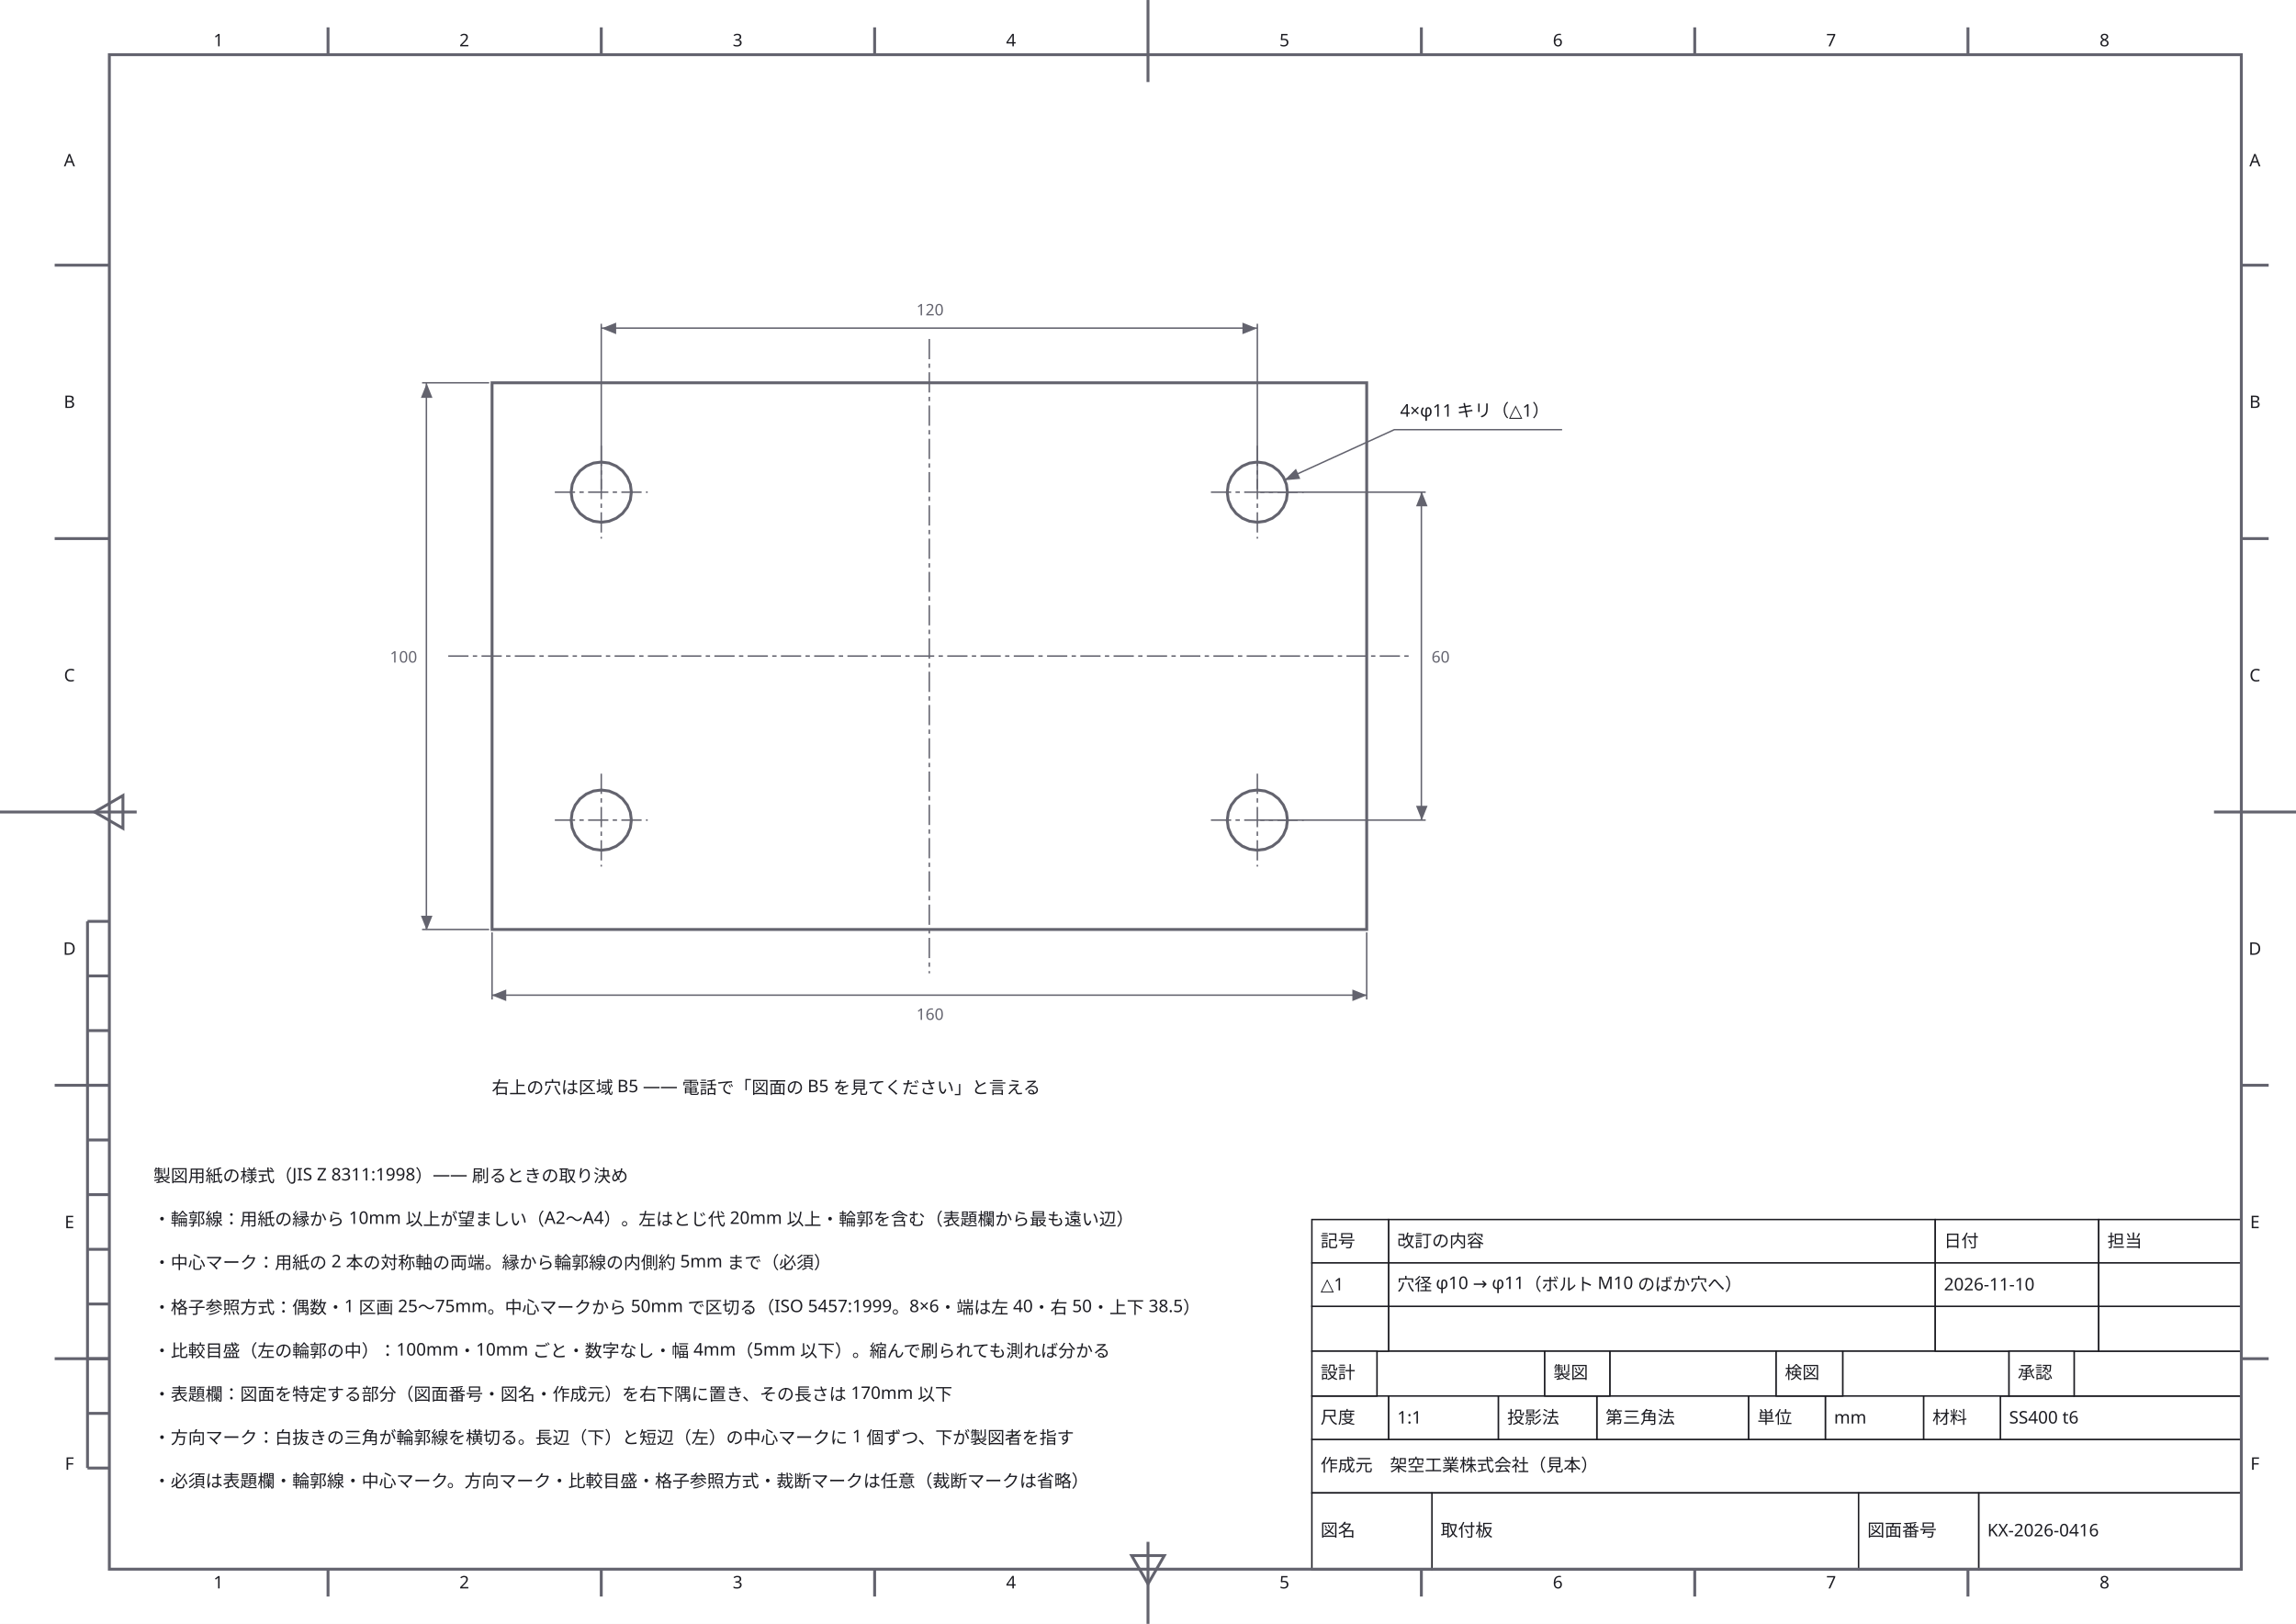
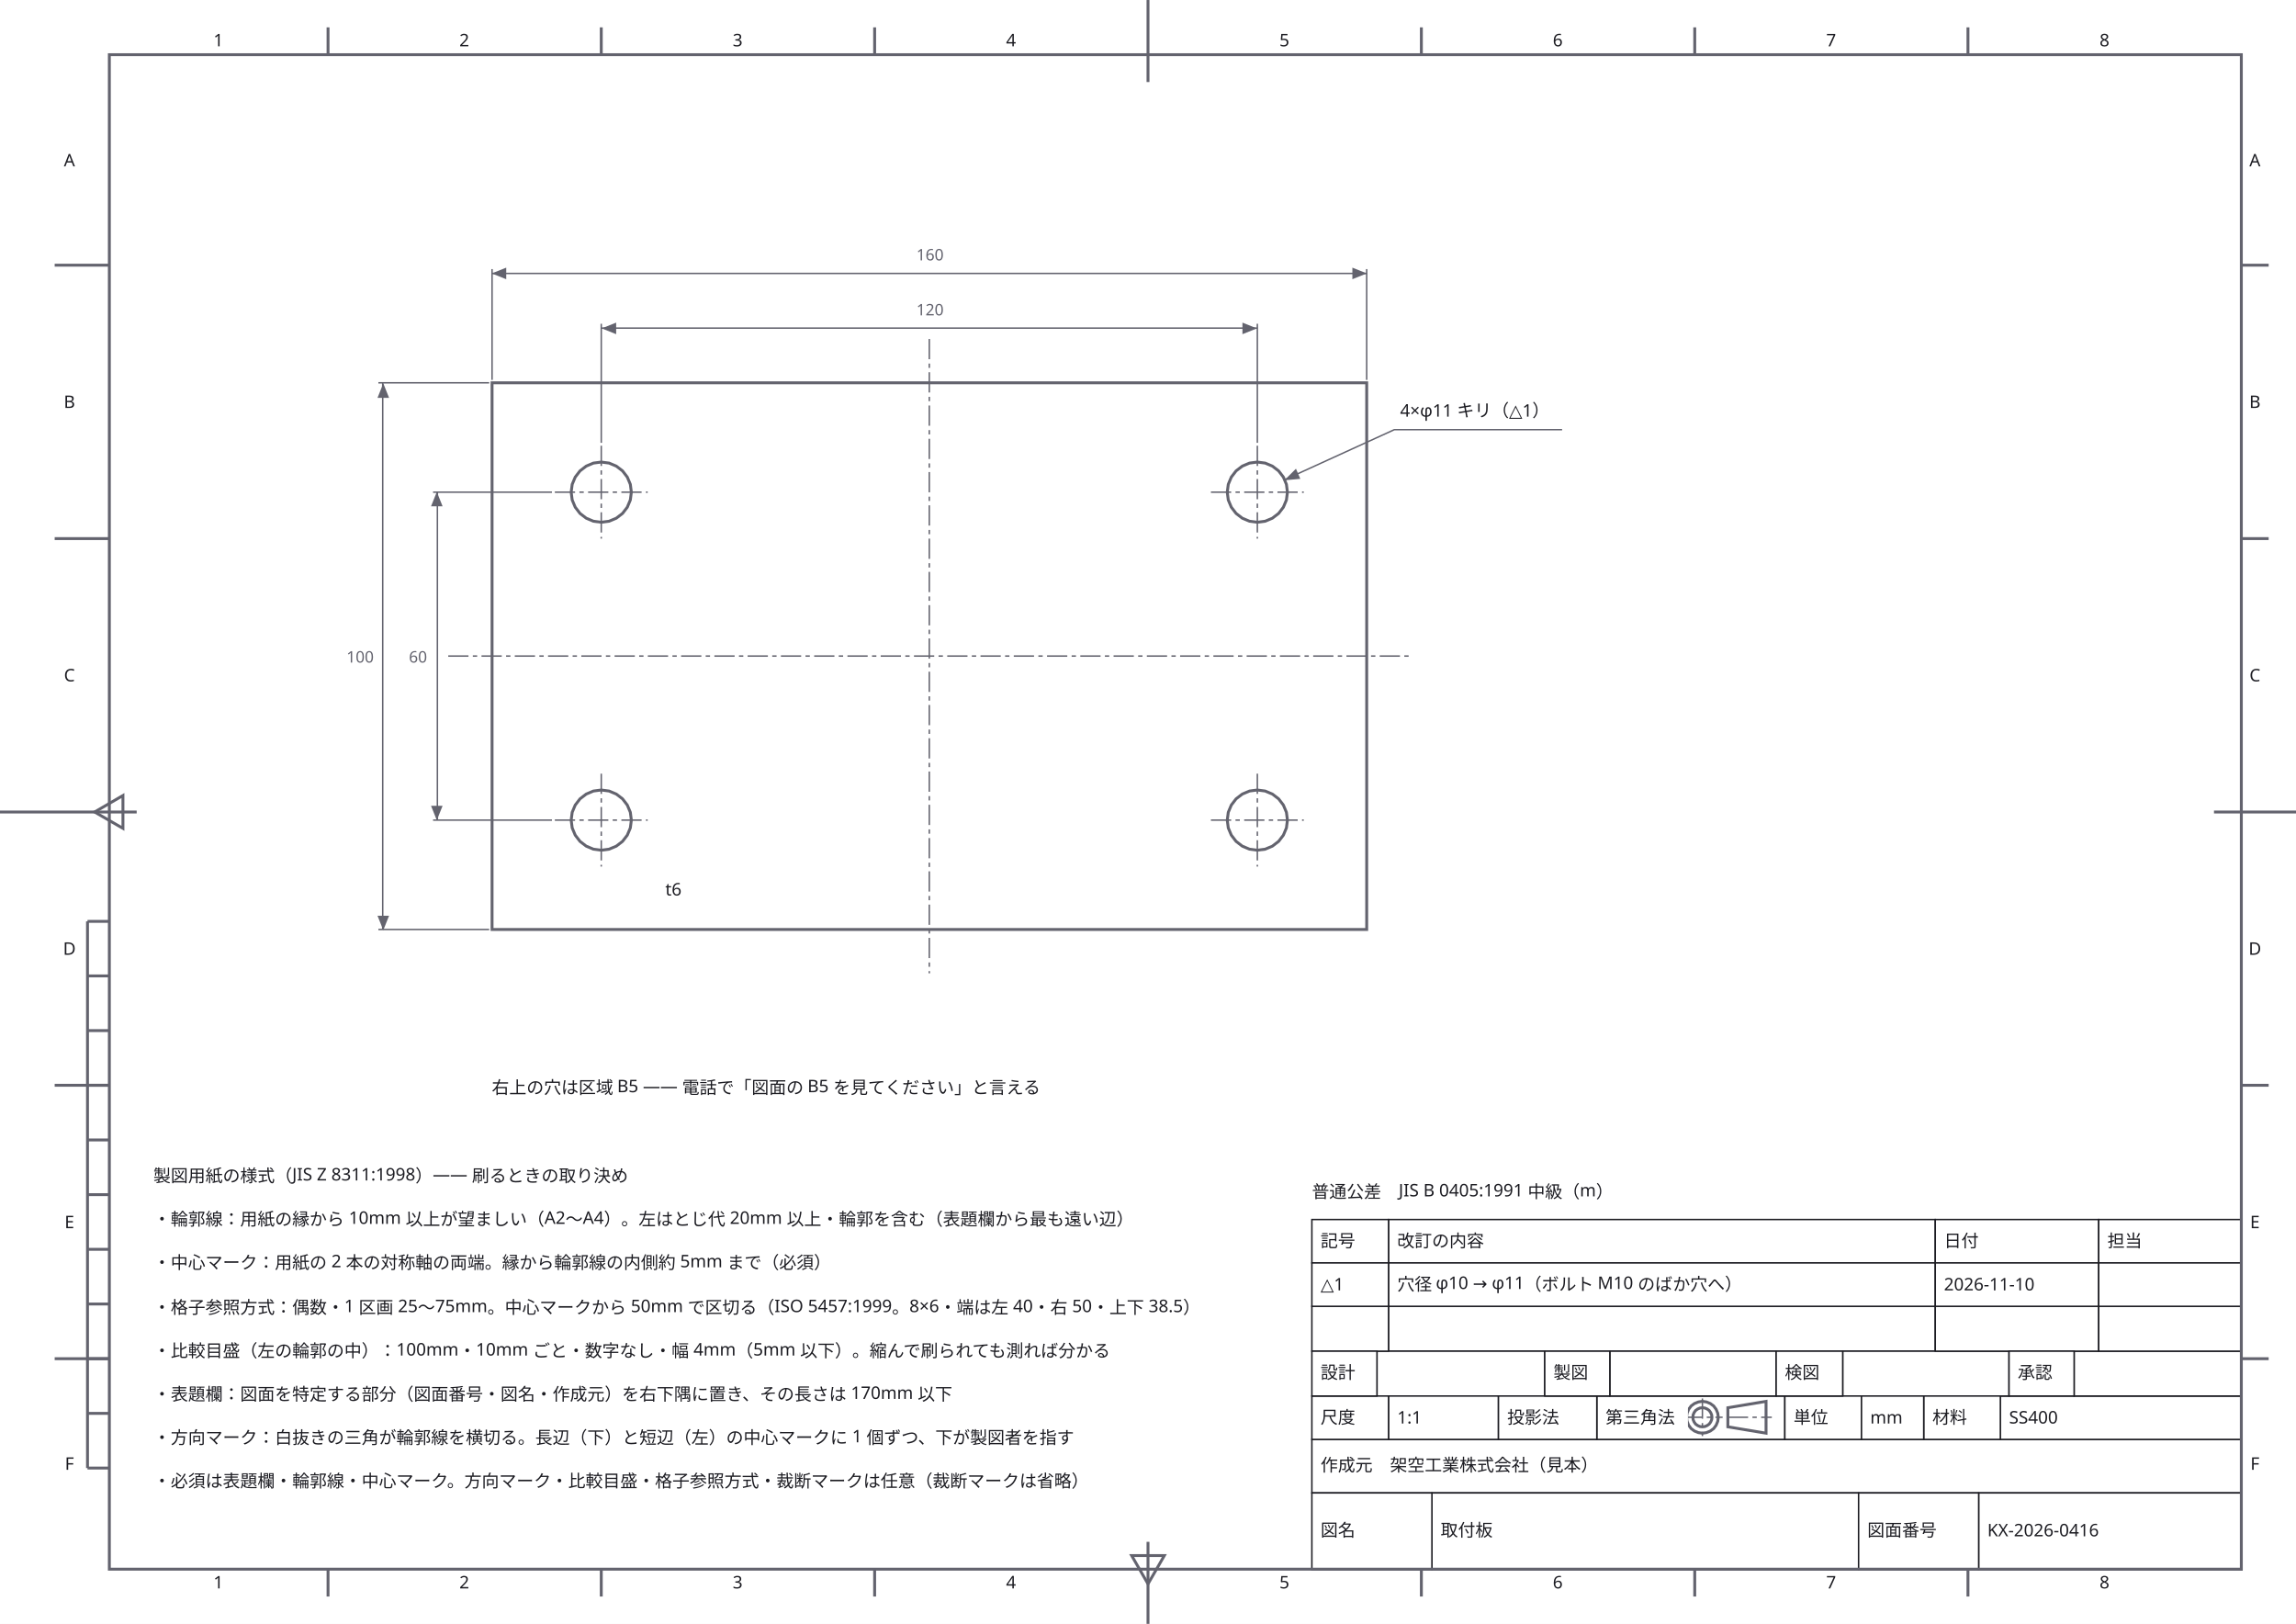
<svg xmlns="http://www.w3.org/2000/svg" width="420mm" height="297mm" viewBox="0 0 1587.4 1122.5" data-paper-size="A3" data-paper-orient="landscape" role="img" aria-labelledby="zumen-title-1825d641">
  <defs>
    <marker id="arrow" viewBox="0 0 10 10" refX="9" refY="5" markerWidth="6" markerHeight="6" orient="auto">
      <path d="M 0 0 L 10 5 L 0 10 z" fill="#63636e" />
    </marker>
  </defs>
  <rect data-paper="1" x="0" y="0" width="1587.4" height="1122.5" fill="#ffffff" />
  <g data-node="t-org" data-pinned="false" data-shape="rect">
    <rect x="907" y="995" width="643" height="37" fill="#ffffff" stroke="#1c1c22" stroke-width="1" />
  </g>
  <g data-node="n3" data-pinned="false" data-shape="rect" />
  <g data-node="n0" data-pinned="false" data-shape="rect" />
  <g data-node="n1" data-pinned="false" data-shape="rect" />
  <g data-node="n4" data-pinned="false" data-shape="rect" />
  <g data-node="n5" data-pinned="false" data-shape="rect" />
  <g data-node="n6" data-pinned="false" data-shape="rect" />
  <g data-node="n7" data-pinned="false" data-shape="rect" />
  <g data-node="n2" data-pinned="false" data-shape="rect" />
  <g data-node="ref-note" data-pinned="false" data-shape="rect" />
  <g data-node="t-name" data-pinned="false" data-shape="rect">
    <rect x="990" y="1032" width="295" height="53" fill="#ffffff" stroke="#1c1c22" stroke-width="1" />
  </g>
  <g data-node="rv2-txt" data-pinned="false" data-shape="rect">
    <rect x="960" y="903" width="378" height="31" fill="#ffffff" stroke="#1c1c22" stroke-width="1" />
  </g>
  <g data-node="rv-h-txt" data-pinned="false" data-shape="rect">
    <rect x="960" y="843" width="378" height="30" fill="#ffffff" stroke="#1c1c22" stroke-width="1" />
  </g>
  <g data-node="rv1-txt" data-pinned="false" data-shape="rect">
    <rect x="960" y="873" width="378" height="30" fill="#ffffff" stroke="#1c1c22" stroke-width="1" />
  </g>
  <g data-node="t-no" data-pinned="false" data-shape="rect">
    <rect x="1368" y="1032" width="182" height="53" fill="#ffffff" stroke="#1c1c22" stroke-width="1" />
  </g>
+   <g data-node="t-tol" data-pinned="false" data-shape="rect" />
  <g data-node="t-mat" data-pinned="false" data-shape="rect">
    <rect x="1383" y="965" width="167" height="30" fill="#ffffff" stroke="#1c1c22" stroke-width="1" />
  </g>
  <g data-node="t-no-k" data-pinned="false" data-shape="rect">
    <rect x="1285" y="1032" width="83" height="53" fill="#ffffff" stroke="#1c1c22" stroke-width="1" />
  </g>
  <g data-node="t-name-k" data-pinned="false" data-shape="rect">
    <rect x="907" y="1032" width="83" height="53" fill="#ffffff" stroke="#1c1c22" stroke-width="1" />
  </g>
  <g data-node="hole-note" data-pinned="false" data-shape="rect" />
+   <g data-node="t-proj" data-pinned="false" data-shape="rect">
+     <rect x="1104" y="965" width="130" height="30" fill="#ffffff" stroke="#1c1c22" stroke-width="1" />
+   </g>
  <g data-node="t-r0" data-pinned="false" data-shape="rect">
    <rect x="952" y="934" width="116" height="31" fill="#ffffff" stroke="#1c1c22" stroke-width="1" />
  </g>
  <g data-node="t-r3" data-pinned="false" data-shape="rect">
    <rect x="1434" y="934" width="116" height="31" fill="#ffffff" stroke="#1c1c22" stroke-width="1" />
  </g>
  <g data-node="t-r1" data-pinned="false" data-shape="rect">
    <rect x="1113" y="934" width="115" height="31" fill="#ffffff" stroke="#1c1c22" stroke-width="1" />
  </g>
  <g data-node="t-r2" data-pinned="false" data-shape="rect">
    <rect x="1274" y="934" width="115" height="31" fill="#ffffff" stroke="#1c1c22" stroke-width="1" />
  </g>
  <g data-node="rv2-date" data-pinned="false" data-shape="rect">
    <rect x="1338" y="903" width="113" height="31" fill="#ffffff" stroke="#1c1c22" stroke-width="1" />
  </g>
  <g data-node="rv-h-date" data-pinned="false" data-shape="rect">
    <rect x="1338" y="843" width="113" height="30" fill="#ffffff" stroke="#1c1c22" stroke-width="1" />
  </g>
  <g data-node="rv1-date" data-pinned="false" data-shape="rect">
    <rect x="1338" y="873" width="113" height="30" fill="#ffffff" stroke="#1c1c22" stroke-width="1" />
  </g>
-   <g data-node="t-proj" data-pinned="false" data-shape="rect">
-     <rect x="1104" y="965" width="105" height="30" fill="#ffffff" stroke="#1c1c22" stroke-width="1" />
-   </g>
  <g data-node="rv2-by" data-pinned="false" data-shape="rect">
    <rect x="1451" y="903" width="99" height="31" fill="#ffffff" stroke="#1c1c22" stroke-width="1" />
  </g>
  <g data-node="rv-h-by" data-pinned="false" data-shape="rect">
    <rect x="1451" y="843" width="99" height="30" fill="#ffffff" stroke="#1c1c22" stroke-width="1" />
  </g>
  <g data-node="rv1-by" data-pinned="false" data-shape="rect">
    <rect x="1451" y="873" width="99" height="30" fill="#ffffff" stroke="#1c1c22" stroke-width="1" />
  </g>
  <g data-node="t-scale" data-pinned="false" data-shape="rect">
    <rect x="960" y="965" width="76" height="30" fill="#ffffff" stroke="#1c1c22" stroke-width="1" />
  </g>
  <g data-node="t-proj-k" data-pinned="false" data-shape="rect">
    <rect x="1036" y="965" width="68" height="30" fill="#ffffff" stroke="#1c1c22" stroke-width="1" />
  </g>
-   <g data-node="t-unit" data-pinned="false" data-shape="rect">
-     <rect x="1262" y="965" width="68" height="30" fill="#ffffff" stroke="#1c1c22" stroke-width="1" />
-   </g>
  <g data-node="rv2-mk" data-pinned="false" data-shape="rect">
    <rect x="907" y="903" width="53" height="31" fill="#ffffff" stroke="#1c1c22" stroke-width="1" />
  </g>
  <g data-node="t-unit-k" data-pinned="false" data-shape="rect">
-     <rect x="1209" y="965" width="53" height="30" fill="#ffffff" stroke="#1c1c22" stroke-width="1" />
+     <rect x="1234" y="965" width="53" height="30" fill="#ffffff" stroke="#1c1c22" stroke-width="1" />
  </g>
  <g data-node="t-mat-k" data-pinned="false" data-shape="rect">
    <rect x="1330" y="965" width="53" height="30" fill="#ffffff" stroke="#1c1c22" stroke-width="1" />
  </g>
  <g data-node="t-scale-k" data-pinned="false" data-shape="rect">
    <rect x="907" y="965" width="53" height="30" fill="#ffffff" stroke="#1c1c22" stroke-width="1" />
  </g>
  <g data-node="rv-h-mk" data-pinned="false" data-shape="rect">
    <rect x="907" y="843" width="53" height="30" fill="#ffffff" stroke="#1c1c22" stroke-width="1" />
  </g>
  <g data-node="rv1-mk" data-pinned="false" data-shape="rect">
    <rect x="907" y="873" width="53" height="30" fill="#ffffff" stroke="#1c1c22" stroke-width="1" />
  </g>
  <g data-node="t-r2-k" data-pinned="false" data-shape="rect">
    <rect x="1228" y="934" width="46" height="31" fill="#ffffff" stroke="#1c1c22" stroke-width="1" />
  </g>
  <g data-node="t-r1-k" data-pinned="false" data-shape="rect">
    <rect x="1068" y="934" width="45" height="31" fill="#ffffff" stroke="#1c1c22" stroke-width="1" />
  </g>
  <g data-node="t-r3-k" data-pinned="false" data-shape="rect">
    <rect x="1389" y="934" width="45" height="31" fill="#ffffff" stroke="#1c1c22" stroke-width="1" />
  </g>
  <g data-node="t-r0-k" data-pinned="false" data-shape="rect">
    <rect x="907" y="934" width="45" height="31" fill="#ffffff" stroke="#1c1c22" stroke-width="1" />
  </g>
+   <g data-node="t-unit" data-pinned="false" data-shape="rect">
+     <rect x="1287" y="965" width="43" height="30" fill="#ffffff" stroke="#1c1c22" stroke-width="1" />
+   </g>
+   <g data-node="t-thick" data-pinned="false" data-shape="rect" />
  <g data-node="zt1" data-pinned="false" data-shape="rect" />
  <g data-node="zb1" data-pinned="false" data-shape="rect" />
  <g data-node="zt2" data-pinned="false" data-shape="rect" />
  <g data-node="zb2" data-pinned="false" data-shape="rect" />
  <g data-node="zt3" data-pinned="false" data-shape="rect" />
  <g data-node="zb3" data-pinned="false" data-shape="rect" />
  <g data-node="zt4" data-pinned="false" data-shape="rect" />
  <g data-node="zb4" data-pinned="false" data-shape="rect" />
  <g data-node="zt5" data-pinned="false" data-shape="rect" />
  <g data-node="zb5" data-pinned="false" data-shape="rect" />
  <g data-node="zt6" data-pinned="false" data-shape="rect" />
  <g data-node="zb6" data-pinned="false" data-shape="rect" />
  <g data-node="zt7" data-pinned="false" data-shape="rect" />
  <g data-node="zb7" data-pinned="false" data-shape="rect" />
  <g data-node="zt8" data-pinned="false" data-shape="rect" />
  <g data-node="zb8" data-pinned="false" data-shape="rect" />
  <g data-node="zlA" data-pinned="false" data-shape="rect" />
  <g data-node="zrA" data-pinned="false" data-shape="rect" />
  <g data-node="zlB" data-pinned="false" data-shape="rect" />
  <g data-node="zrB" data-pinned="false" data-shape="rect" />
  <g data-node="zlC" data-pinned="false" data-shape="rect" />
  <g data-node="zrC" data-pinned="false" data-shape="rect" />
  <g data-node="zlD" data-pinned="false" data-shape="rect" />
  <g data-node="zrD" data-pinned="false" data-shape="rect" />
  <g data-node="zlE" data-pinned="false" data-shape="rect" />
  <g data-node="zrE" data-pinned="false" data-shape="rect" />
  <g data-node="zlF" data-pinned="false" data-shape="rect" />
  <g data-node="zrF" data-pinned="false" data-shape="rect" />
  <g data-edge="frame" data-pinned="false">
    <path d="M 75.6 37.8 L 1549.6 37.8 L 1549.6 1084.7 L 75.6 1084.7 Z" fill="none" stroke="#63636e" stroke-width="2" />
  </g>
  <g data-edge="cm-top" data-pinned="false">
    <path d="M 793.7 0 L 793.7 56.7" fill="none" stroke="#63636e" stroke-width="2" />
  </g>
  <g data-edge="cm-bottom" data-pinned="false">
    <path d="M 793.7 1122.5 L 793.7 1065.8" fill="none" stroke="#63636e" stroke-width="2" />
  </g>
  <g data-edge="cm-left" data-pinned="false">
    <path d="M 0 561.3 L 94.5 561.3" fill="none" stroke="#63636e" stroke-width="2" />
  </g>
  <g data-edge="cm-right" data-pinned="false">
    <path d="M 1587.4 561.3 L 1530.7 561.3" fill="none" stroke="#63636e" stroke-width="2" />
  </g>
  <g data-edge="zone-t1" data-pinned="false">
    <path d="M 226.8 37.8 L 226.8 18.9" fill="none" stroke="#63636e" stroke-width="2" />
  </g>
  <g data-edge="zone-b1" data-pinned="false">
    <path d="M 226.8 1084.7 L 226.8 1103.6" fill="none" stroke="#63636e" stroke-width="2" />
  </g>
  <g data-edge="zone-t2" data-pinned="false">
    <path d="M 415.7 37.8 L 415.7 18.9" fill="none" stroke="#63636e" stroke-width="2" />
  </g>
  <g data-edge="zone-b2" data-pinned="false">
    <path d="M 415.7 1084.7 L 415.7 1103.6" fill="none" stroke="#63636e" stroke-width="2" />
  </g>
  <g data-edge="zone-t3" data-pinned="false">
    <path d="M 604.7 37.8 L 604.7 18.9" fill="none" stroke="#63636e" stroke-width="2" />
  </g>
  <g data-edge="zone-b3" data-pinned="false">
    <path d="M 604.7 1084.7 L 604.7 1103.6" fill="none" stroke="#63636e" stroke-width="2" />
  </g>
  <g data-edge="zone-t5" data-pinned="false">
    <path d="M 982.7 37.8 L 982.7 18.9" fill="none" stroke="#63636e" stroke-width="2" />
  </g>
  <g data-edge="zone-b5" data-pinned="false">
    <path d="M 982.7 1084.7 L 982.7 1103.6" fill="none" stroke="#63636e" stroke-width="2" />
  </g>
  <g data-edge="zone-t6" data-pinned="false">
    <path d="M 1171.7 37.8 L 1171.7 18.9" fill="none" stroke="#63636e" stroke-width="2" />
  </g>
  <g data-edge="zone-b6" data-pinned="false">
    <path d="M 1171.7 1084.7 L 1171.7 1103.6" fill="none" stroke="#63636e" stroke-width="2" />
  </g>
  <g data-edge="zone-t7" data-pinned="false">
    <path d="M 1360.6 37.8 L 1360.6 18.9" fill="none" stroke="#63636e" stroke-width="2" />
  </g>
  <g data-edge="zone-b7" data-pinned="false">
    <path d="M 1360.6 1084.7 L 1360.6 1103.6" fill="none" stroke="#63636e" stroke-width="2" />
  </g>
  <g data-edge="zone-l1" data-pinned="false">
    <path d="M 75.6 183.3 L 37.8 183.3" fill="none" stroke="#63636e" stroke-width="2" />
  </g>
  <g data-edge="zone-r1" data-pinned="false">
    <path d="M 1549.6 183.3 L 1568.5 183.3" fill="none" stroke="#63636e" stroke-width="2" />
  </g>
  <g data-edge="zone-l2" data-pinned="false">
    <path d="M 75.6 372.3 L 37.8 372.3" fill="none" stroke="#63636e" stroke-width="2" />
  </g>
  <g data-edge="zone-r2" data-pinned="false">
    <path d="M 1549.6 372.3 L 1568.5 372.3" fill="none" stroke="#63636e" stroke-width="2" />
  </g>
  <g data-edge="zone-l4" data-pinned="false">
    <path d="M 75.6 750.2 L 37.8 750.2" fill="none" stroke="#63636e" stroke-width="2" />
  </g>
  <g data-edge="zone-r4" data-pinned="false">
    <path d="M 1549.6 750.2 L 1568.5 750.2" fill="none" stroke="#63636e" stroke-width="2" />
  </g>
  <g data-edge="zone-l5" data-pinned="false">
    <path d="M 75.6 939.2 L 37.8 939.2" fill="none" stroke="#63636e" stroke-width="2" />
  </g>
  <g data-edge="zone-r5" data-pinned="false">
    <path d="M 1549.6 939.2 L 1568.5 939.2" fill="none" stroke="#63636e" stroke-width="2" />
  </g>
  <g data-edge="scale" data-pinned="false">
    <path d="M 60.5 636.9 L 60.5 1014.8" fill="none" stroke="#63636e" stroke-width="2" />
  </g>
  <g data-edge="scale-0" data-pinned="false">
    <path d="M 60.5 636.9 L 75.6 636.9" fill="none" stroke="#63636e" stroke-width="2" />
  </g>
  <g data-edge="scale-1" data-pinned="false">
    <path d="M 60.5 674.6 L 75.6 674.6" fill="none" stroke="#63636e" stroke-width="2" />
  </g>
  <g data-edge="scale-2" data-pinned="false">
    <path d="M 60.5 712.4 L 75.6 712.4" fill="none" stroke="#63636e" stroke-width="2" />
  </g>
  <g data-edge="scale-3" data-pinned="false">
    <path d="M 60.5 750.2 L 75.6 750.2" fill="none" stroke="#63636e" stroke-width="2" />
  </g>
  <g data-edge="scale-4" data-pinned="false">
    <path d="M 60.5 788 L 75.6 788" fill="none" stroke="#63636e" stroke-width="2" />
  </g>
  <g data-edge="scale-5" data-pinned="false">
    <path d="M 60.5 825.8 L 75.6 825.8" fill="none" stroke="#63636e" stroke-width="2" />
  </g>
  <g data-edge="scale-6" data-pinned="false">
    <path d="M 60.5 863.6 L 75.6 863.6" fill="none" stroke="#63636e" stroke-width="2" />
  </g>
  <g data-edge="scale-7" data-pinned="false">
    <path d="M 60.5 901.4 L 75.6 901.4" fill="none" stroke="#63636e" stroke-width="2" />
  </g>
  <g data-edge="scale-8" data-pinned="false">
    <path d="M 60.5 939.2 L 75.6 939.2" fill="none" stroke="#63636e" stroke-width="2" />
  </g>
  <g data-edge="scale-9" data-pinned="false">
    <path d="M 60.5 977 L 75.6 977" fill="none" stroke="#63636e" stroke-width="2" />
  </g>
  <g data-edge="scale-10" data-pinned="false">
    <path d="M 60.5 1014.8 L 75.6 1014.8" fill="none" stroke="#63636e" stroke-width="2" />
  </g>
  <g data-edge="dir-bottom" data-pinned="false">
    <path d="M 782.4 1075.3 L 805 1075.3 L 793.7 1094.9 Z" fill="none" stroke="#63636e" stroke-width="2" />
  </g>
  <g data-edge="dir-left" data-pinned="false">
    <path d="M 85 549.9 L 85 572.6 L 65.4 561.3 Z" fill="none" stroke="#63636e" stroke-width="2" />
  </g>
  <g data-edge="plate" data-pinned="false">
    <path d="M 340.2 264.6 L 944.9 264.6 L 944.9 642.5 L 340.2 642.5 Z" fill="none" stroke="#63636e" stroke-width="2" />
  </g>
  <g data-edge="hole1" data-pinned="false">
    <path d="M 436.5 340.2 L 435.8 345.6 L 433.7 350.6 L 430.4 354.9 L 426.1 358.2 L 421.1 360.3 L 415.7 361 L 410.3 360.3 L 405.3 358.2 L 401 354.9 L 397.7 350.6 L 395.6 345.6 L 394.9 340.2 L 395.6 334.8 L 397.7 329.8 L 401 325.5 L 405.3 322.2 L 410.3 320.1 L 415.7 319.4 L 421.1 320.1 L 426.1 322.2 L 430.4 325.5 L 433.7 329.8 L 435.8 334.8 Z" fill="none" stroke="#63636e" stroke-width="2" />
  </g>
  <g data-edge="hole2" data-pinned="false">
    <path d="M 890.1 340.2 L 889.4 345.6 L 887.3 350.6 L 884 354.9 L 879.7 358.2 L 874.7 360.3 L 869.3 361 L 863.9 360.3 L 858.9 358.2 L 854.6 354.9 L 851.3 350.6 L 849.2 345.6 L 848.5 340.2 L 849.2 334.8 L 851.3 329.8 L 854.6 325.5 L 858.9 322.2 L 863.9 320.1 L 869.3 319.4 L 874.7 320.1 L 879.7 322.2 L 884 325.5 L 887.3 329.8 L 889.4 334.8 Z" fill="none" stroke="#63636e" stroke-width="2" />
  </g>
  <g data-edge="hole3" data-pinned="false">
    <path d="M 436.5 566.9 L 435.8 572.3 L 433.7 577.3 L 430.4 581.6 L 426.1 584.9 L 421.1 587 L 415.7 587.7 L 410.3 587 L 405.3 584.9 L 401 581.6 L 397.7 577.3 L 395.6 572.3 L 394.9 566.9 L 395.6 561.5 L 397.7 556.5 L 401 552.2 L 405.3 548.9 L 410.3 546.8 L 415.7 546.1 L 421.1 546.8 L 426.1 548.9 L 430.4 552.2 L 433.7 556.5 L 435.8 561.5 Z" fill="none" stroke="#63636e" stroke-width="2" />
  </g>
  <g data-edge="hole4" data-pinned="false">
    <path d="M 890.1 566.9 L 889.4 572.3 L 887.3 577.3 L 884 581.6 L 879.7 584.9 L 874.7 587 L 869.3 587.7 L 863.9 587 L 858.9 584.9 L 854.6 581.6 L 851.3 577.3 L 849.2 572.3 L 848.5 566.9 L 849.2 561.5 L 851.3 556.5 L 854.6 552.2 L 858.9 548.9 L 863.9 546.8 L 869.3 546.1 L 874.7 546.8 L 879.7 548.9 L 884 552.2 L 887.3 556.5 L 889.4 561.5 Z" fill="none" stroke="#63636e" stroke-width="2" />
  </g>
  <g data-edge="cl-hole1-h" data-pinned="false">
    <path d="M 383.6 340.2 L 447.8 340.2" fill="none" stroke="#63636e" stroke-width="1" stroke-dasharray="14 3 3 3" />
  </g>
  <g data-edge="cl-hole1-v" data-pinned="false">
    <path d="M 415.7 308.1 L 415.7 372.3" fill="none" stroke="#63636e" stroke-width="1" stroke-dasharray="14 3 3 3" />
  </g>
  <g data-edge="cl-hole2-h" data-pinned="false">
    <path d="M 837.2 340.2 L 901.4 340.2" fill="none" stroke="#63636e" stroke-width="1" stroke-dasharray="14 3 3 3" />
  </g>
  <g data-edge="cl-hole2-v" data-pinned="false">
    <path d="M 869.3 308.1 L 869.3 372.3" fill="none" stroke="#63636e" stroke-width="1" stroke-dasharray="14 3 3 3" />
  </g>
  <g data-edge="cl-hole3-h" data-pinned="false">
    <path d="M 383.6 566.9 L 447.8 566.9" fill="none" stroke="#63636e" stroke-width="1" stroke-dasharray="14 3 3 3" />
  </g>
  <g data-edge="cl-hole3-v" data-pinned="false">
    <path d="M 415.7 534.8 L 415.7 599" fill="none" stroke="#63636e" stroke-width="1" stroke-dasharray="14 3 3 3" />
  </g>
  <g data-edge="cl-hole4-h" data-pinned="false">
    <path d="M 837.2 566.9 L 901.4 566.9" fill="none" stroke="#63636e" stroke-width="1" stroke-dasharray="14 3 3 3" />
  </g>
  <g data-edge="cl-hole4-v" data-pinned="false">
    <path d="M 869.3 534.8 L 869.3 599" fill="none" stroke="#63636e" stroke-width="1" stroke-dasharray="14 3 3 3" />
  </g>
  <g data-edge="cl-h" data-pinned="false">
    <path d="M 309.9 453.5 L 975.1 453.5" fill="none" stroke="#63636e" stroke-width="1" stroke-dasharray="14 3 3 3" />
  </g>
  <g data-edge="cl-v" data-pinned="false">
    <path d="M 642.5 234.3 L 642.5 672.8" fill="none" stroke="#63636e" stroke-width="1" stroke-dasharray="14 3 3 3" />
  </g>
+   <g data-edge="proj-outer" data-pinned="false">
+     <path d="M 1188 979.7 L 1187.6 982.5 L 1186.5 985.2 L 1184.8 987.5 L 1182.5 989.2 L 1179.8 990.3 L 1177 990.7 L 1174.2 990.3 L 1171.5 989.2 L 1169.2 987.5 L 1167.5 985.2 L 1166.4 982.5 L 1166 979.7 L 1166.4 976.9 L 1167.5 974.2 L 1169.2 971.9 L 1171.5 970.2 L 1174.2 969.1 L 1177 968.7 L 1179.8 969.1 L 1182.5 970.2 L 1184.8 971.9 L 1186.5 974.2 L 1187.6 976.9 Z" fill="none" stroke="#63636e" stroke-width="2" />
+   </g>
+   <g data-edge="proj-inner" data-pinned="false">
+     <path d="M 1183.6 979.7 L 1183.4 981.4 L 1182.7 983 L 1181.7 984.4 L 1180.3 985.4 L 1178.7 986.1 L 1177 986.3 L 1175.3 986.1 L 1173.7 985.4 L 1172.3 984.4 L 1171.3 983 L 1170.6 981.4 L 1170.4 979.7 L 1170.6 978 L 1171.3 976.4 L 1172.3 975 L 1173.7 974 L 1175.3 973.3 L 1177 973.1 L 1178.7 973.3 L 1180.3 974 L 1181.7 975 L 1182.7 976.4 L 1183.4 978 Z" fill="none" stroke="#63636e" stroke-width="2" />
+   </g>
+   <g data-edge="proj-cone" data-pinned="false">
+     <path d="M 1194.6 973.1 L 1221 968.7 L 1221 990.7 L 1194.6 986.3 Z" fill="none" stroke="#63636e" stroke-width="2" />
+   </g>
+   <g data-edge="proj-cl-h" data-pinned="false">
+     <path d="M 1163 979.7 L 1191 979.7" fill="none" stroke="#63636e" stroke-width="1" stroke-dasharray="14 3 3 3" />
+   </g>
+   <g data-edge="proj-cl-v" data-pinned="false">
+     <path d="M 1177 966.7 L 1177 992.7" fill="none" stroke="#63636e" stroke-width="1" stroke-dasharray="14 3 3 3" />
+   </g>
+   <g data-edge="proj-cl-axis" data-pinned="false">
+     <path d="M 1194.6 979.7 L 1225 979.7" fill="none" stroke="#63636e" stroke-width="1" stroke-dasharray="14 3 3 3" />
+   </g>
  <g data-edge="leader" data-pinned="false">
    <path d="M 1080 297 L 964 297 L 888.2 331.6" fill="none" stroke="#63636e" stroke-width="1" />
    <path d="M 888 332 L 899 331 L 896 324 Z" fill="#63636e" stroke="none" />
  </g>
  <g data-edge="d-w" data-pinned="false">
-     <path d="M 340.2 687.9 L 944.9 687.9" fill="none" stroke="#63636e" stroke-width="1" />
-     <path d="M 945 688 L 935 684 L 935 692 Z" fill="#63636e" stroke="none" />
-     <path d="M 340 688 L 350 692 L 350 684 Z" fill="#63636e" stroke="none" />
-     <rect data-edge-label="1" x="630" y="694" width="26" height="14" fill="#ffffff" />
-     <text x="643" y="705" text-anchor="middle" font-family="sans-serif" font-size="11" fill="#63636e">160</text>
+     <path d="M 340.2 189 L 944.9 189" fill="none" stroke="#63636e" stroke-width="1" />
+     <path d="M 945 189 L 935 185 L 935 193 Z" fill="#63636e" stroke="none" />
+     <path d="M 340 189 L 350 193 L 350 185 Z" fill="#63636e" stroke="none" />
+     <rect data-edge-label="1" x="630" y="169" width="26" height="14" fill="#ffffff" />
+     <text x="643" y="180" text-anchor="middle" font-family="sans-serif" font-size="11" fill="#63636e">160</text>
  </g>
  <g data-edge="d-w/from" data-pinned="false">
-     <path d="M 340.2 644.5 L 340.2 690.9" fill="none" stroke="#63636e" stroke-width="1" />
+     <path d="M 340.2 262.6 L 340.2 186" fill="none" stroke="#63636e" stroke-width="1" />
  </g>
  <g data-edge="d-w/to" data-pinned="false">
-     <path d="M 944.9 644.5 L 944.9 690.9" fill="none" stroke="#63636e" stroke-width="1" />
+     <path d="M 944.9 262.6 L 944.9 186" fill="none" stroke="#63636e" stroke-width="1" />
  </g>
  <g data-edge="d-h" data-pinned="false">
-     <path d="M 294.8 264.6 L 294.8 642.5" fill="none" stroke="#63636e" stroke-width="1" />
-     <path d="M 295 643 L 299 633 L 291 633 Z" fill="#63636e" stroke="none" />
-     <path d="M 295 265 L 291 275 L 299 275 Z" fill="#63636e" stroke="none" />
-     <rect data-edge-label="1" x="266" y="447" width="26" height="14" fill="#ffffff" />
-     <text x="279" y="458" text-anchor="middle" font-family="sans-serif" font-size="11" fill="#63636e">100</text>
+     <path d="M 264.6 264.6 L 264.6 642.5" fill="none" stroke="#63636e" stroke-width="1" />
+     <path d="M 265 643 L 269 633 L 261 633 Z" fill="#63636e" stroke="none" />
+     <path d="M 265 265 L 261 275 L 269 275 Z" fill="#63636e" stroke="none" />
+     <rect data-edge-label="1" x="236" y="447" width="26" height="14" fill="#ffffff" />
+     <text x="249" y="458" text-anchor="middle" font-family="sans-serif" font-size="11" fill="#63636e">100</text>
  </g>
  <g data-edge="d-h/from" data-pinned="false">
-     <path d="M 338.2 264.6 L 291.8 264.6" fill="none" stroke="#63636e" stroke-width="1" />
+     <path d="M 338.2 264.6 L 261.6 264.6" fill="none" stroke="#63636e" stroke-width="1" />
  </g>
  <g data-edge="d-h/to" data-pinned="false">
-     <path d="M 338.2 642.5 L 291.8 642.5" fill="none" stroke="#63636e" stroke-width="1" />
+     <path d="M 338.2 642.5 L 261.6 642.5" fill="none" stroke="#63636e" stroke-width="1" />
  </g>
  <g data-edge="d-px" data-pinned="false">
    <path d="M 415.7 226.8 L 869.3 226.8" fill="none" stroke="#63636e" stroke-width="1" />
    <path d="M 869 227 L 859 223 L 859 231 Z" fill="#63636e" stroke="none" />
    <path d="M 416 227 L 426 231 L 426 223 Z" fill="#63636e" stroke="none" />
    <rect data-edge-label="1" x="630" y="207" width="26" height="14" fill="#ffffff" />
    <text x="643" y="218" text-anchor="middle" font-family="sans-serif" font-size="11" fill="#63636e">120</text>
  </g>
  <g data-edge="d-px/from" data-pinned="false">
-     <path d="M 415.7 338.2 L 415.7 223.8" fill="none" stroke="#63636e" stroke-width="1" />
+     <path d="M 415.7 306.1 L 415.7 223.8" fill="none" stroke="#63636e" stroke-width="1" />
  </g>
  <g data-edge="d-px/to" data-pinned="false">
-     <path d="M 869.3 338.2 L 869.3 223.8" fill="none" stroke="#63636e" stroke-width="1" />
+     <path d="M 869.3 306.1 L 869.3 223.8" fill="none" stroke="#63636e" stroke-width="1" />
  </g>
  <g data-edge="d-py" data-pinned="false">
-     <path d="M 982.7 340.2 L 982.7 566.9" fill="none" stroke="#63636e" stroke-width="1" />
-     <path d="M 983 567 L 987 557 L 979 557 Z" fill="#63636e" stroke="none" />
-     <path d="M 983 340 L 979 350 L 987 350 Z" fill="#63636e" stroke="none" />
-     <rect data-edge-label="1" x="986" y="447" width="20" height="14" fill="#ffffff" />
-     <text x="996" y="458" text-anchor="middle" font-family="sans-serif" font-size="11" fill="#63636e">60</text>
+     <path d="M 302.4 340.2 L 302.4 566.9" fill="none" stroke="#63636e" stroke-width="1" />
+     <path d="M 302 567 L 306 557 L 298 557 Z" fill="#63636e" stroke="none" />
+     <path d="M 302 340 L 298 350 L 306 350 Z" fill="#63636e" stroke="none" />
+     <rect data-edge-label="1" x="279" y="447" width="20" height="14" fill="#ffffff" />
+     <text x="289" y="458" text-anchor="middle" font-family="sans-serif" font-size="11" fill="#63636e">60</text>
  </g>
  <g data-edge="d-py/from" data-pinned="false">
-     <path d="M 871.3 340.2 L 985.7 340.2" fill="none" stroke="#63636e" stroke-width="1" />
+     <path d="M 381.6 340.2 L 299.4 340.2" fill="none" stroke="#63636e" stroke-width="1" />
  </g>
  <g data-edge="d-py/to" data-pinned="false">
-     <path d="M 871.3 566.9 L 985.7 566.9" fill="none" stroke="#63636e" stroke-width="1" />
+     <path d="M 381.6 566.9 L 299.4 566.9" fill="none" stroke="#63636e" stroke-width="1" />
  </g>
  <g data-name="t-org">
    <text x="913" y="1017" text-anchor="start" font-family="sans-serif" font-size="12" fill="#1c1c22">作成元　架空工業株式会社（見本）</text>
  </g>
  <g data-name="n3">
    <text x="106" y="908" text-anchor="start" font-family="sans-serif" font-size="12" fill="#1c1c22">・格子参照方式：偶数・1 区画 25〜75mm。中心マークから 50mm で区切る（ISO 5457:1999。8×6・端は左 40・右 50・上下 38.5）</text>
  </g>
  <g data-name="n0">
    <text x="106" y="817" text-anchor="start" font-family="sans-serif" font-size="12" fill="#1c1c22">製図用紙の様式（JIS Z 8311:1998）—— 刷るときの取り決め</text>
  </g>
  <g data-name="n1">
    <text x="106" y="847" text-anchor="start" font-family="sans-serif" font-size="12" fill="#1c1c22">・輪郭線：用紙の縁から 10mm 以上が望ましい（A2〜A4）。左はとじ代 20mm 以上・輪郭を含む（表題欄から最も遠い辺）</text>
  </g>
  <g data-name="n4">
    <text x="106" y="938" text-anchor="start" font-family="sans-serif" font-size="12" fill="#1c1c22">・比較目盛（左の輪郭の中）：100mm・10mm ごと・数字なし・幅 4mm（5mm 以下）。縮んで刷られても測れば分かる</text>
  </g>
  <g data-name="n5">
    <text x="106" y="968" text-anchor="start" font-family="sans-serif" font-size="12" fill="#1c1c22">・表題欄：図面を特定する部分（図面番号・図名・作成元）を右下隅に置き、その長さは 170mm 以下</text>
  </g>
  <g data-name="n6">
    <text x="106" y="998" text-anchor="start" font-family="sans-serif" font-size="12" fill="#1c1c22">・方向マーク：白抜きの三角が輪郭線を横切る。長辺（下）と短辺（左）の中心マークに 1 個ずつ、下が製図者を指す</text>
  </g>
  <g data-name="n7">
    <text x="106" y="1028" text-anchor="start" font-family="sans-serif" font-size="12" fill="#1c1c22">・必須は表題欄・輪郭線・中心マーク。方向マーク・比較目盛・格子参照方式・裁断マークは任意（裁断マークは省略）</text>
  </g>
  <g data-name="n2">
    <text x="106" y="877" text-anchor="start" font-family="sans-serif" font-size="12" fill="#1c1c22">・中心マーク：用紙の 2 本の対称軸の両端。縁から輪郭線の内側約 5mm まで（必須）</text>
  </g>
  <g data-name="ref-note">
    <text x="340" y="756" text-anchor="start" font-family="sans-serif" font-size="12" fill="#1c1c22">右上の穴は区域 B5 —— 電話で「図面の B5 を見てください」と言える</text>
  </g>
  <g data-name="t-name">
    <text x="996" y="1062" text-anchor="start" font-family="sans-serif" font-size="12" fill="#1c1c22">取付板</text>
  </g>
  <g data-name="rv-h-txt">
    <text x="966" y="862" text-anchor="start" font-family="sans-serif" font-size="12" fill="#1c1c22">改訂の内容</text>
  </g>
  <g data-name="rv1-txt">
    <text x="966" y="892" text-anchor="start" font-family="sans-serif" font-size="12" fill="#1c1c22">穴径 φ10 → φ11（ボルト M10 のばか穴へ）</text>
  </g>
  <g data-name="t-no">
    <text x="1374" y="1062" text-anchor="start" font-family="sans-serif" font-size="12" fill="#1c1c22">KX-2026-0416</text>
  </g>
+   <g data-name="t-tol">
+     <text x="907" y="828" text-anchor="start" font-family="sans-serif" font-size="12" fill="#1c1c22">普通公差　JIS B 0405:1991 中級（m）</text>
+   </g>
  <g data-name="t-mat">
-     <text x="1389" y="984" text-anchor="start" font-family="sans-serif" font-size="12" fill="#1c1c22">SS400 t6</text>
+     <text x="1389" y="984" text-anchor="start" font-family="sans-serif" font-size="12" fill="#1c1c22">SS400</text>
  </g>
  <g data-name="t-no-k">
    <text x="1291" y="1062" text-anchor="start" font-family="sans-serif" font-size="12" fill="#1c1c22">図面番号</text>
  </g>
  <g data-name="t-name-k">
    <text x="913" y="1062" text-anchor="start" font-family="sans-serif" font-size="12" fill="#1c1c22">図名</text>
  </g>
  <g data-name="hole-note">
    <text x="968" y="288" text-anchor="start" font-family="sans-serif" font-size="12" fill="#1c1c22">4×φ11 キリ（△1）</text>
  </g>
+   <g data-name="t-proj">
+     <rect x="1107" y="973" width="60" height="15" fill="#ffffff" />
+     <text x="1110" y="984" text-anchor="start" font-family="sans-serif" font-size="12" fill="#1c1c22">第三角法</text>
+   </g>
  <g data-name="rv-h-date">
    <text x="1344" y="862" text-anchor="start" font-family="sans-serif" font-size="12" fill="#1c1c22">日付</text>
  </g>
  <g data-name="rv1-date">
    <text x="1344" y="892" text-anchor="start" font-family="sans-serif" font-size="12" fill="#1c1c22">2026-11-10</text>
  </g>
-   <g data-name="t-proj">
-     <text x="1110" y="984" text-anchor="start" font-family="sans-serif" font-size="12" fill="#1c1c22">第三角法</text>
-   </g>
  <g data-name="rv-h-by">
    <text x="1457" y="862" text-anchor="start" font-family="sans-serif" font-size="12" fill="#1c1c22">担当</text>
  </g>
  <g data-name="t-scale">
    <text x="966" y="984" text-anchor="start" font-family="sans-serif" font-size="12" fill="#1c1c22">1:1</text>
  </g>
  <g data-name="t-proj-k">
    <text x="1042" y="984" text-anchor="start" font-family="sans-serif" font-size="12" fill="#1c1c22">投影法</text>
  </g>
-   <g data-name="t-unit">
-     <text x="1268" y="984" text-anchor="start" font-family="sans-serif" font-size="12" fill="#1c1c22">mm</text>
-   </g>
  <g data-name="t-unit-k">
-     <text x="1215" y="984" text-anchor="start" font-family="sans-serif" font-size="12" fill="#1c1c22">単位</text>
+     <text x="1240" y="984" text-anchor="start" font-family="sans-serif" font-size="12" fill="#1c1c22">単位</text>
  </g>
  <g data-name="t-mat-k">
    <text x="1336" y="984" text-anchor="start" font-family="sans-serif" font-size="12" fill="#1c1c22">材料</text>
  </g>
  <g data-name="t-scale-k">
    <text x="913" y="984" text-anchor="start" font-family="sans-serif" font-size="12" fill="#1c1c22">尺度</text>
  </g>
  <g data-name="rv-h-mk">
    <text x="913" y="862" text-anchor="start" font-family="sans-serif" font-size="12" fill="#1c1c22">記号</text>
  </g>
  <g data-name="rv1-mk">
    <text x="913" y="892" text-anchor="start" font-family="sans-serif" font-size="12" fill="#1c1c22">△1</text>
  </g>
  <g data-name="t-r2-k">
    <text x="1234" y="953" text-anchor="start" font-family="sans-serif" font-size="12" fill="#1c1c22">検図</text>
  </g>
  <g data-name="t-r1-k">
    <text x="1074" y="953" text-anchor="start" font-family="sans-serif" font-size="12" fill="#1c1c22">製図</text>
  </g>
  <g data-name="t-r3-k">
    <text x="1395" y="953" text-anchor="start" font-family="sans-serif" font-size="12" fill="#1c1c22">承認</text>
  </g>
  <g data-name="t-r0-k">
    <text x="913" y="953" text-anchor="start" font-family="sans-serif" font-size="12" fill="#1c1c22">設計</text>
  </g>
+   <g data-name="t-unit">
+     <text x="1293" y="984" text-anchor="start" font-family="sans-serif" font-size="12" fill="#1c1c22">mm</text>
+   </g>
+   <g data-name="t-thick">
+     <text x="460" y="619" text-anchor="start" font-family="sans-serif" font-size="12" fill="#1c1c22">t6</text>
+   </g>
  <g data-name="zt1">
    <text x="151" y="32" text-anchor="middle" font-family="sans-serif" font-size="12" fill="#1c1c22">1</text>
  </g>
  <g data-name="zb1">
    <text x="151" y="1098" text-anchor="middle" font-family="sans-serif" font-size="12" fill="#1c1c22">1</text>
  </g>
  <g data-name="zt2">
    <text x="321" y="32" text-anchor="middle" font-family="sans-serif" font-size="12" fill="#1c1c22">2</text>
  </g>
  <g data-name="zb2">
    <text x="321" y="1098" text-anchor="middle" font-family="sans-serif" font-size="12" fill="#1c1c22">2</text>
  </g>
  <g data-name="zt3">
    <text x="510" y="32" text-anchor="middle" font-family="sans-serif" font-size="12" fill="#1c1c22">3</text>
  </g>
  <g data-name="zb3">
    <text x="510" y="1098" text-anchor="middle" font-family="sans-serif" font-size="12" fill="#1c1c22">3</text>
  </g>
  <g data-name="zt4">
    <text x="699" y="32" text-anchor="middle" font-family="sans-serif" font-size="12" fill="#1c1c22">4</text>
  </g>
  <g data-name="zb4">
    <text x="699" y="1098" text-anchor="middle" font-family="sans-serif" font-size="12" fill="#1c1c22">4</text>
  </g>
  <g data-name="zt5">
    <text x="888" y="32" text-anchor="middle" font-family="sans-serif" font-size="12" fill="#1c1c22">5</text>
  </g>
  <g data-name="zb5">
    <text x="888" y="1098" text-anchor="middle" font-family="sans-serif" font-size="12" fill="#1c1c22">5</text>
  </g>
  <g data-name="zt6">
    <text x="1077" y="32" text-anchor="middle" font-family="sans-serif" font-size="12" fill="#1c1c22">6</text>
  </g>
  <g data-name="zb6">
    <text x="1077" y="1098" text-anchor="middle" font-family="sans-serif" font-size="12" fill="#1c1c22">6</text>
  </g>
  <g data-name="zt7">
    <text x="1266" y="32" text-anchor="middle" font-family="sans-serif" font-size="12" fill="#1c1c22">7</text>
  </g>
  <g data-name="zb7">
    <text x="1266" y="1098" text-anchor="middle" font-family="sans-serif" font-size="12" fill="#1c1c22">7</text>
  </g>
  <g data-name="zt8">
    <text x="1455" y="32" text-anchor="middle" font-family="sans-serif" font-size="12" fill="#1c1c22">8</text>
  </g>
  <g data-name="zb8">
    <text x="1455" y="1098" text-anchor="middle" font-family="sans-serif" font-size="12" fill="#1c1c22">8</text>
  </g>
  <g data-name="zlA">
    <text x="48" y="115" text-anchor="middle" font-family="sans-serif" font-size="12" fill="#1c1c22">A</text>
  </g>
  <g data-name="zrA">
    <text x="1559" y="115" text-anchor="middle" font-family="sans-serif" font-size="12" fill="#1c1c22">A</text>
  </g>
  <g data-name="zlB">
    <text x="48" y="282" text-anchor="middle" font-family="sans-serif" font-size="12" fill="#1c1c22">B</text>
  </g>
  <g data-name="zrB">
    <text x="1559" y="282" text-anchor="middle" font-family="sans-serif" font-size="12" fill="#1c1c22">B</text>
  </g>
  <g data-name="zlC">
    <text x="48" y="471" text-anchor="middle" font-family="sans-serif" font-size="12" fill="#1c1c22">C</text>
  </g>
  <g data-name="zrC">
    <text x="1559" y="471" text-anchor="middle" font-family="sans-serif" font-size="12" fill="#1c1c22">C</text>
  </g>
  <g data-name="zlD">
    <text x="48" y="660" text-anchor="middle" font-family="sans-serif" font-size="12" fill="#1c1c22">D</text>
  </g>
  <g data-name="zrD">
    <text x="1559" y="660" text-anchor="middle" font-family="sans-serif" font-size="12" fill="#1c1c22">D</text>
  </g>
  <g data-name="zlE">
    <text x="48" y="849" text-anchor="middle" font-family="sans-serif" font-size="12" fill="#1c1c22">E</text>
  </g>
  <g data-name="zrE">
    <text x="1559" y="849" text-anchor="middle" font-family="sans-serif" font-size="12" fill="#1c1c22">E</text>
  </g>
  <g data-name="zlF">
    <text x="48" y="1016" text-anchor="middle" font-family="sans-serif" font-size="12" fill="#1c1c22">F</text>
  </g>
  <g data-name="zrF">
    <text x="1559" y="1016" text-anchor="middle" font-family="sans-serif" font-size="12" fill="#1c1c22">F</text>
  </g>
</svg>
